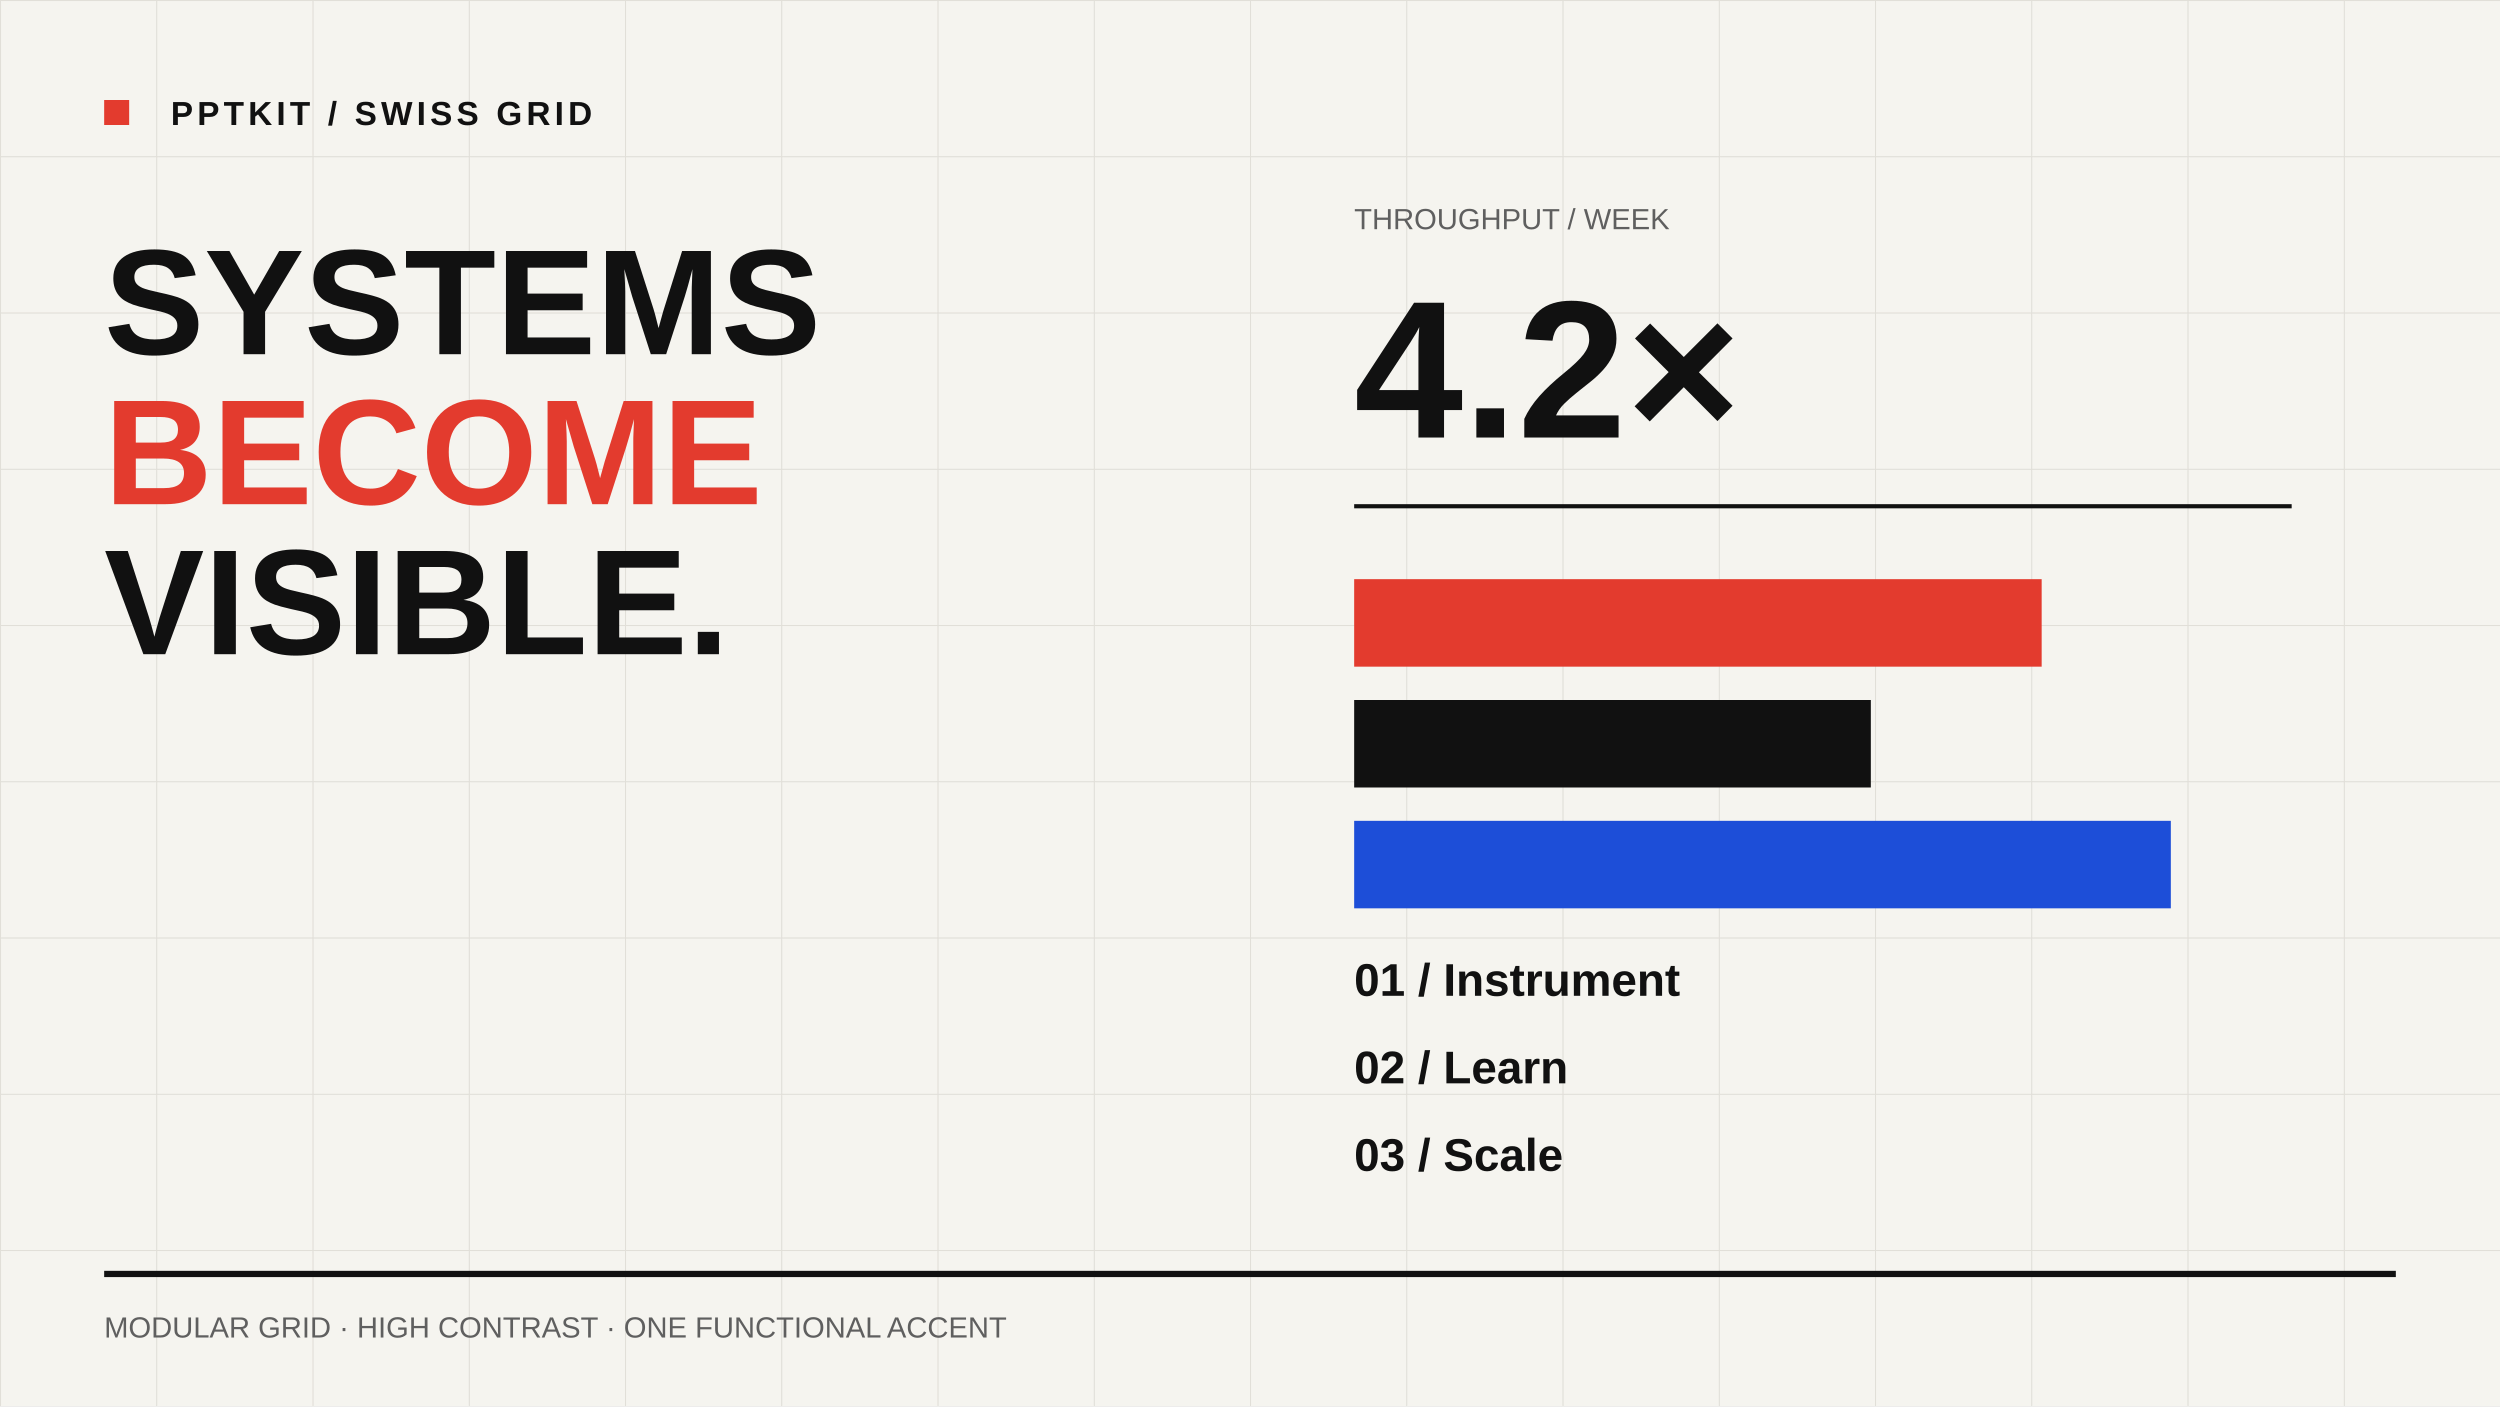
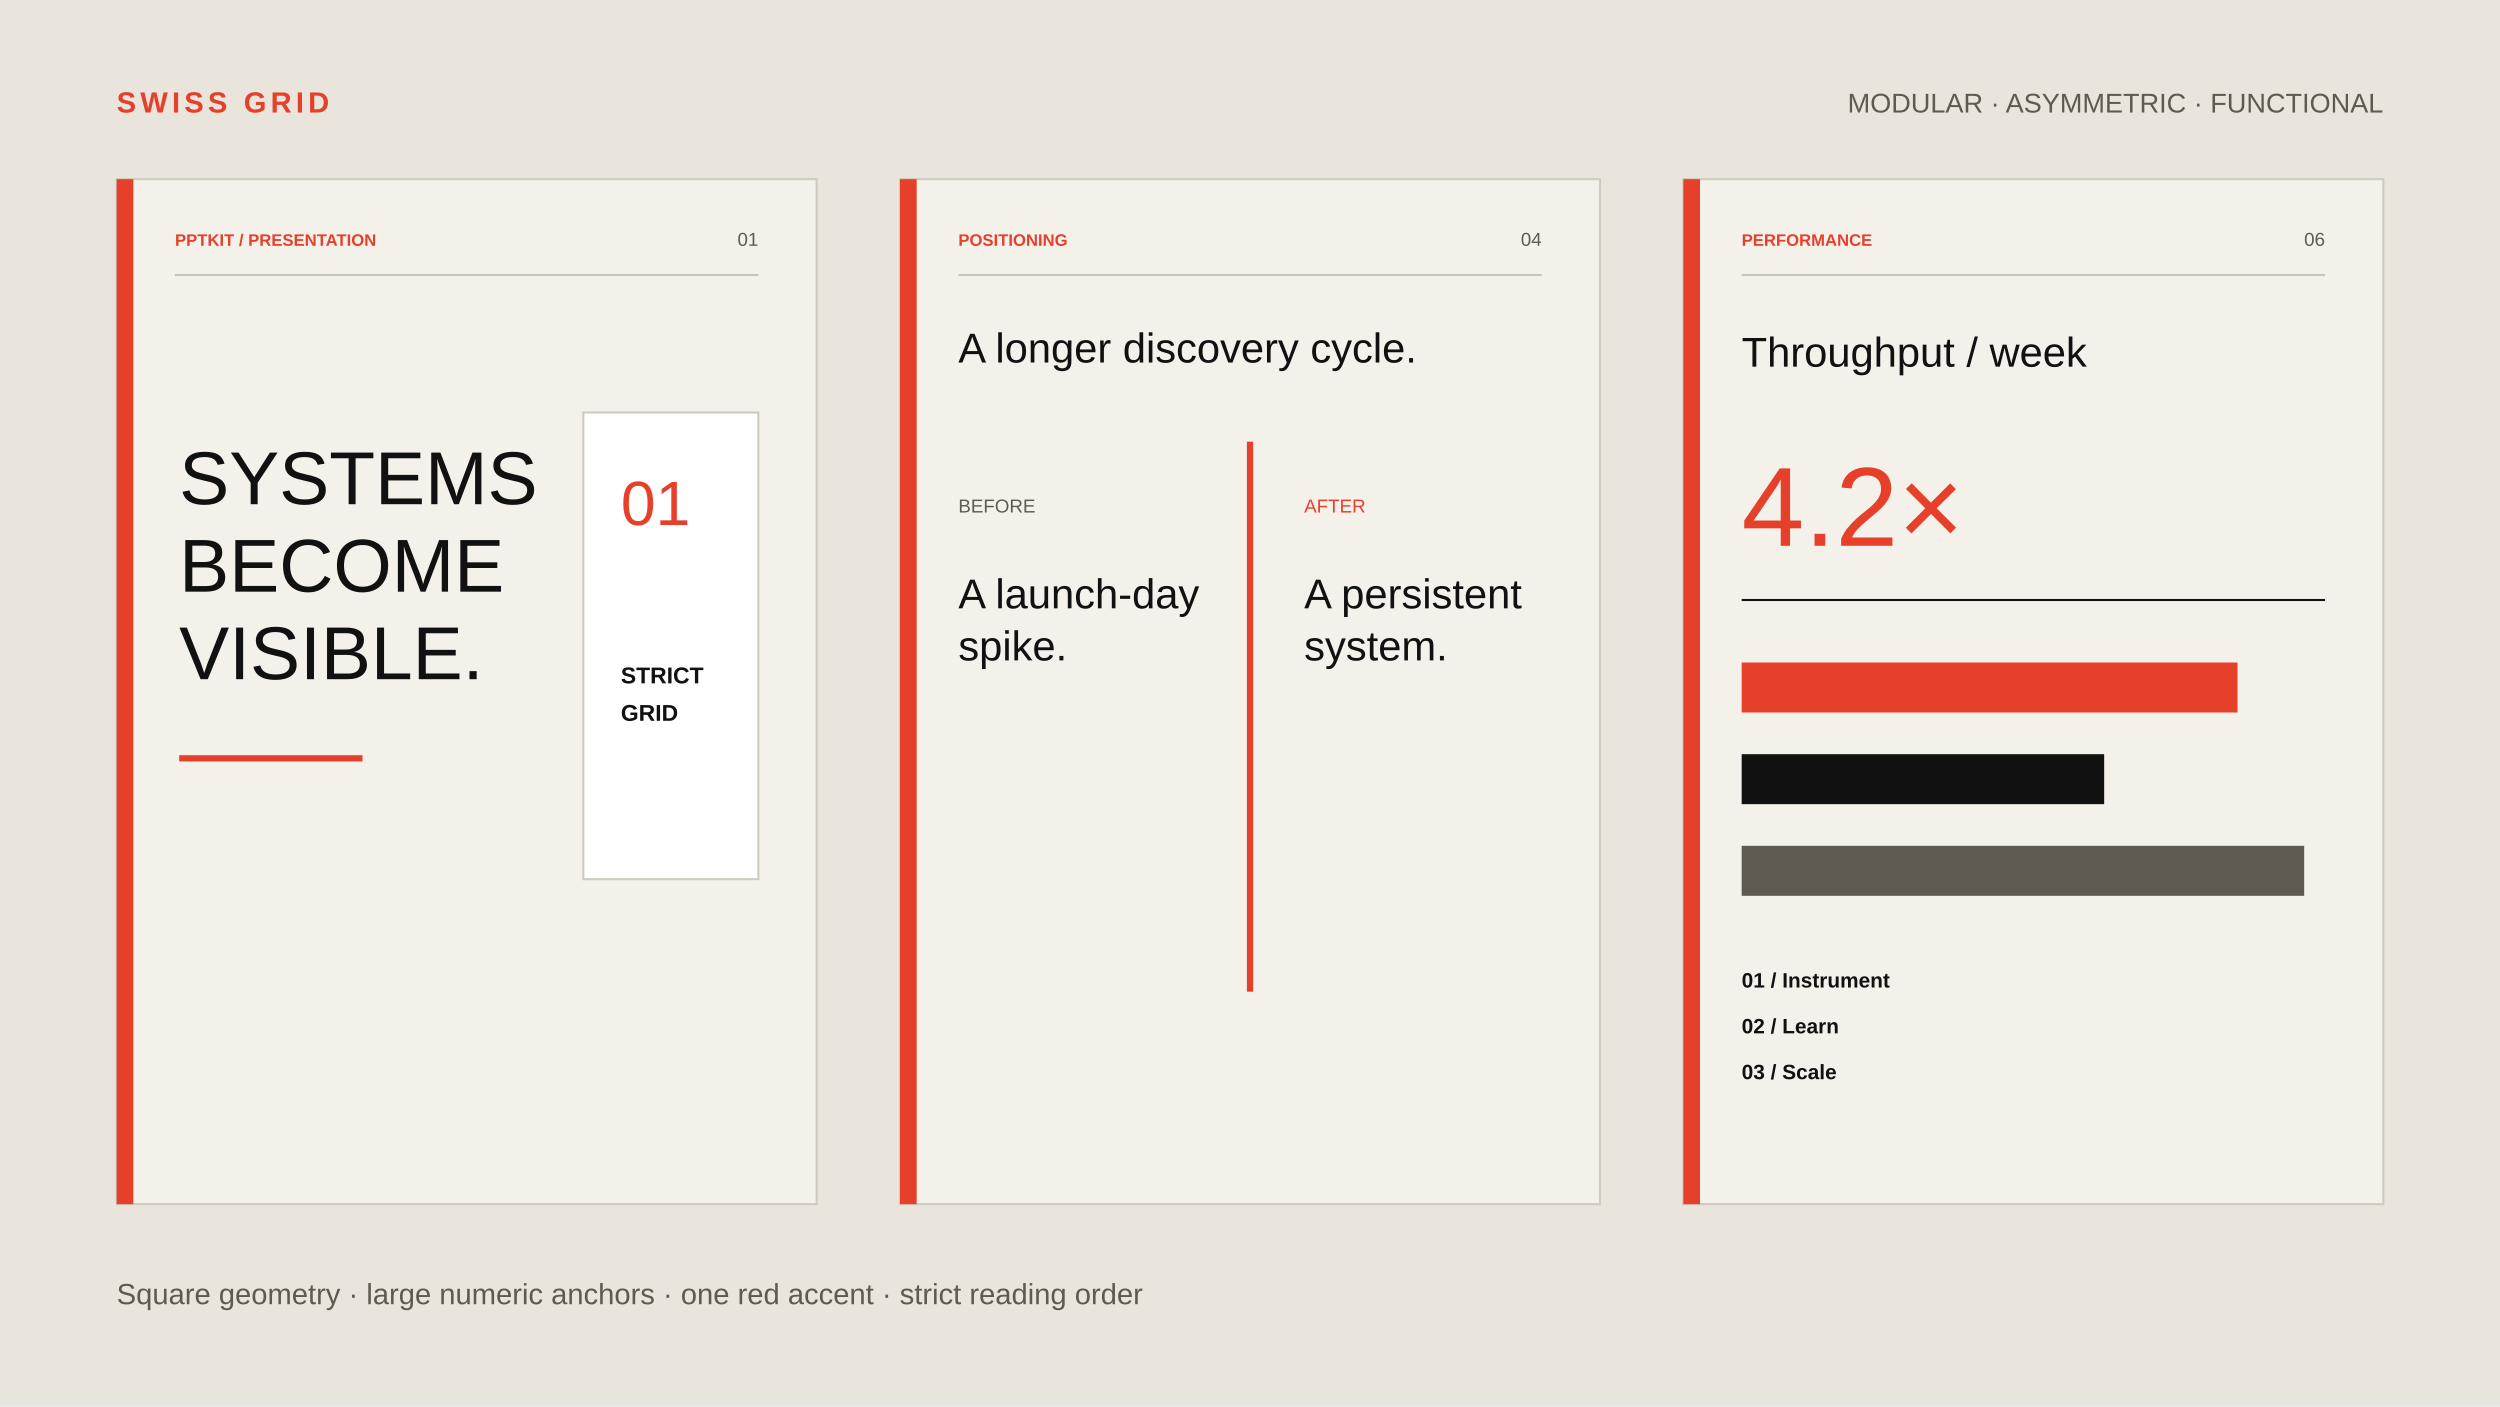
<svg xmlns="http://www.w3.org/2000/svg" width="1200" height="675" viewBox="0 0 1200 675" role="img" aria-labelledby="title desc">
-   <defs>
-     <pattern id="grid" width="75" height="75" patternUnits="userSpaceOnUse">
-       <path d="M75 0H0V75" fill="none" stroke="#D8D6CF" stroke-width="1" />
-     </pattern>
-   </defs>
-   <rect width="1200" height="675" fill="#F5F4EF" />
-   <rect width="1200" height="675" fill="url(#grid)" opacity="0.7" />
-   <rect x="50" y="48" width="12" height="12" fill="#E33B2E" />
-   <text x="82" y="60" fill="#111111" font-family="Arial" font-size="16" font-weight="700" letter-spacing="2">PPTKIT / SWISS GRID</text>
-   <text x="50" y="170" fill="#111111" font-family="Arial" font-size="72" font-weight="900">SYSTEMS</text>
-   <text x="50" y="242" fill="#E33B2E" font-family="Arial" font-size="72" font-weight="900">BECOME</text>
-   <text x="50" y="314" fill="#111111" font-family="Arial" font-size="72" font-weight="900">VISIBLE.</text>
-   <g transform="translate(650 110)">
-     <text x="0" y="0" fill="#5F5F5F" font-family="Arial" font-size="14">THROUGHPUT / WEEK</text>
-     <text x="0" y="100" fill="#111111" font-family="Arial" font-size="94" font-weight="900">4.2×</text>
-     <rect x="0" y="132" width="450" height="2" fill="#111111" />
-     <rect x="0" y="168" width="330" height="42" fill="#E33B2E" />
-     <rect x="0" y="226" width="248" height="42" fill="#111111" />
-     <rect x="0" y="284" width="392" height="42" fill="#1D4ED8" />
-     <text x="0" y="368" fill="#111111" font-family="Arial" font-size="22" font-weight="700">01 / Instrument</text>
-     <text x="0" y="410" fill="#111111" font-family="Arial" font-size="22" font-weight="700">02 / Learn</text>
-     <text x="0" y="452" fill="#111111" font-family="Arial" font-size="22" font-weight="700">03 / Scale</text>
+   <rect width="1200" height="675" fill="#E9E5DC" />
+   <text x="56" y="54" font-family="Arial" font-size="14" font-weight="700" letter-spacing="2" fill="#E6402B">SWISS GRID</text>
+   <text x="1144" y="54" text-anchor="end" font-family="Arial" font-size="13" fill="#5F5A50">MODULAR · ASYMMETRIC · FUNCTIONAL</text>
+   <g transform="translate(56 86)">
+     <rect width="336" height="492" fill="#F4F1EA" stroke="#CFC9BE" />
+     <rect width="8" height="492" fill="#E6402B" />
+     <text x="28" y="32" font-family="Arial" font-size="8" font-weight="700" fill="#E6402B">PPTKIT / PRESENTATION</text>
+     <text x="308" y="32" text-anchor="end" font-family="Arial" font-size="9" fill="#5F5A50">01</text>
+     <line x1="28" y1="46" x2="308" y2="46" stroke="#5F5A50" opacity=".3" />
+     <text x="30" y="156" font-family="Arial" font-size="36" fill="#111">SYSTEMS</text>
+     <text x="30" y="198" font-family="Arial" font-size="36" fill="#111">BECOME</text>
+     <text x="30" y="240" font-family="Arial" font-size="36" fill="#111">VISIBLE.</text>
+     <line x1="30" y1="278" x2="118" y2="278" stroke="#E6402B" stroke-width="3" />
+     <rect x="224" y="112" width="84" height="224" fill="#FFF" stroke="#CFC9BE" />
+     <text x="242" y="166" font-family="Arial" font-size="30" fill="#E6402B">01</text>
+     <text x="242" y="242" font-family="Arial" font-size="11" font-weight="700" fill="#111">STRICT</text>
+     <text x="242" y="260" font-family="Arial" font-size="11" font-weight="700" fill="#111">GRID</text>
  </g>
-   <rect x="50" y="610" width="1100" height="3" fill="#111111" />
-   <text x="50" y="642" fill="#5F5F5F" font-family="Arial" font-size="14">MODULAR GRID · HIGH CONTRAST · ONE FUNCTIONAL ACCENT</text>
+   <g transform="translate(432 86)">
+     <rect width="336" height="492" fill="#F4F1EA" stroke="#CFC9BE" />
+     <rect width="8" height="492" fill="#E6402B" />
+     <text x="28" y="32" font-family="Arial" font-size="8" font-weight="700" fill="#E6402B">POSITIONING</text>
+     <text x="308" y="32" text-anchor="end" font-family="Arial" font-size="9" fill="#5F5A50">04</text>
+     <line x1="28" y1="46" x2="308" y2="46" stroke="#5F5A50" opacity=".3" />
+     <text x="28" y="88" font-family="Arial" font-size="20" fill="#111">A longer discovery cycle.</text>
+     <line x1="168" y1="126" x2="168" y2="390" stroke="#E6402B" stroke-width="3" />
+     <text x="28" y="160" font-family="Arial" font-size="9" fill="#5F5A50">BEFORE</text>
+     <text x="28" y="206" font-family="Arial" font-size="20" fill="#111">A launch-day</text>
+     <text x="28" y="231" font-family="Arial" font-size="20" fill="#111">spike.</text>
+     <text x="194" y="160" font-family="Arial" font-size="9" fill="#E6402B">AFTER</text>
+     <text x="194" y="206" font-family="Arial" font-size="20" fill="#111">A persistent</text>
+     <text x="194" y="231" font-family="Arial" font-size="20" fill="#111">system.</text>
+   </g>
+   <g transform="translate(808 86)">
+     <rect width="336" height="492" fill="#F4F1EA" stroke="#CFC9BE" />
+     <rect width="8" height="492" fill="#E6402B" />
+     <text x="28" y="32" font-family="Arial" font-size="8" font-weight="700" fill="#E6402B">PERFORMANCE</text>
+     <text x="308" y="32" text-anchor="end" font-family="Arial" font-size="9" fill="#5F5A50">06</text>
+     <line x1="28" y1="46" x2="308" y2="46" stroke="#5F5A50" opacity=".3" />
+     <text x="28" y="90" font-family="Arial" font-size="20" fill="#111">Throughput / week</text>
+     <text x="28" y="176" font-family="Arial" font-size="54" fill="#E6402B">4.2×</text>
+     <line x1="28" y1="202" x2="308" y2="202" stroke="#111" />
+     <rect x="28" y="232" width="238" height="24" fill="#E6402B" />
+     <rect x="28" y="276" width="174" height="24" fill="#111" />
+     <rect x="28" y="320" width="270" height="24" fill="#5F5A50" />
+     <text x="28" y="388" font-family="Arial" font-size="10" font-weight="700" fill="#111">01 / Instrument</text>
+     <text x="28" y="410" font-family="Arial" font-size="10" font-weight="700" fill="#111">02 / Learn</text>
+     <text x="28" y="432" font-family="Arial" font-size="10" font-weight="700" fill="#111">03 / Scale</text>
+   </g>
+   <text x="56" y="626" font-family="Arial" font-size="14" fill="#5F5A50">Square geometry · large numeric anchors · one red accent · strict reading order</text>
</svg>
